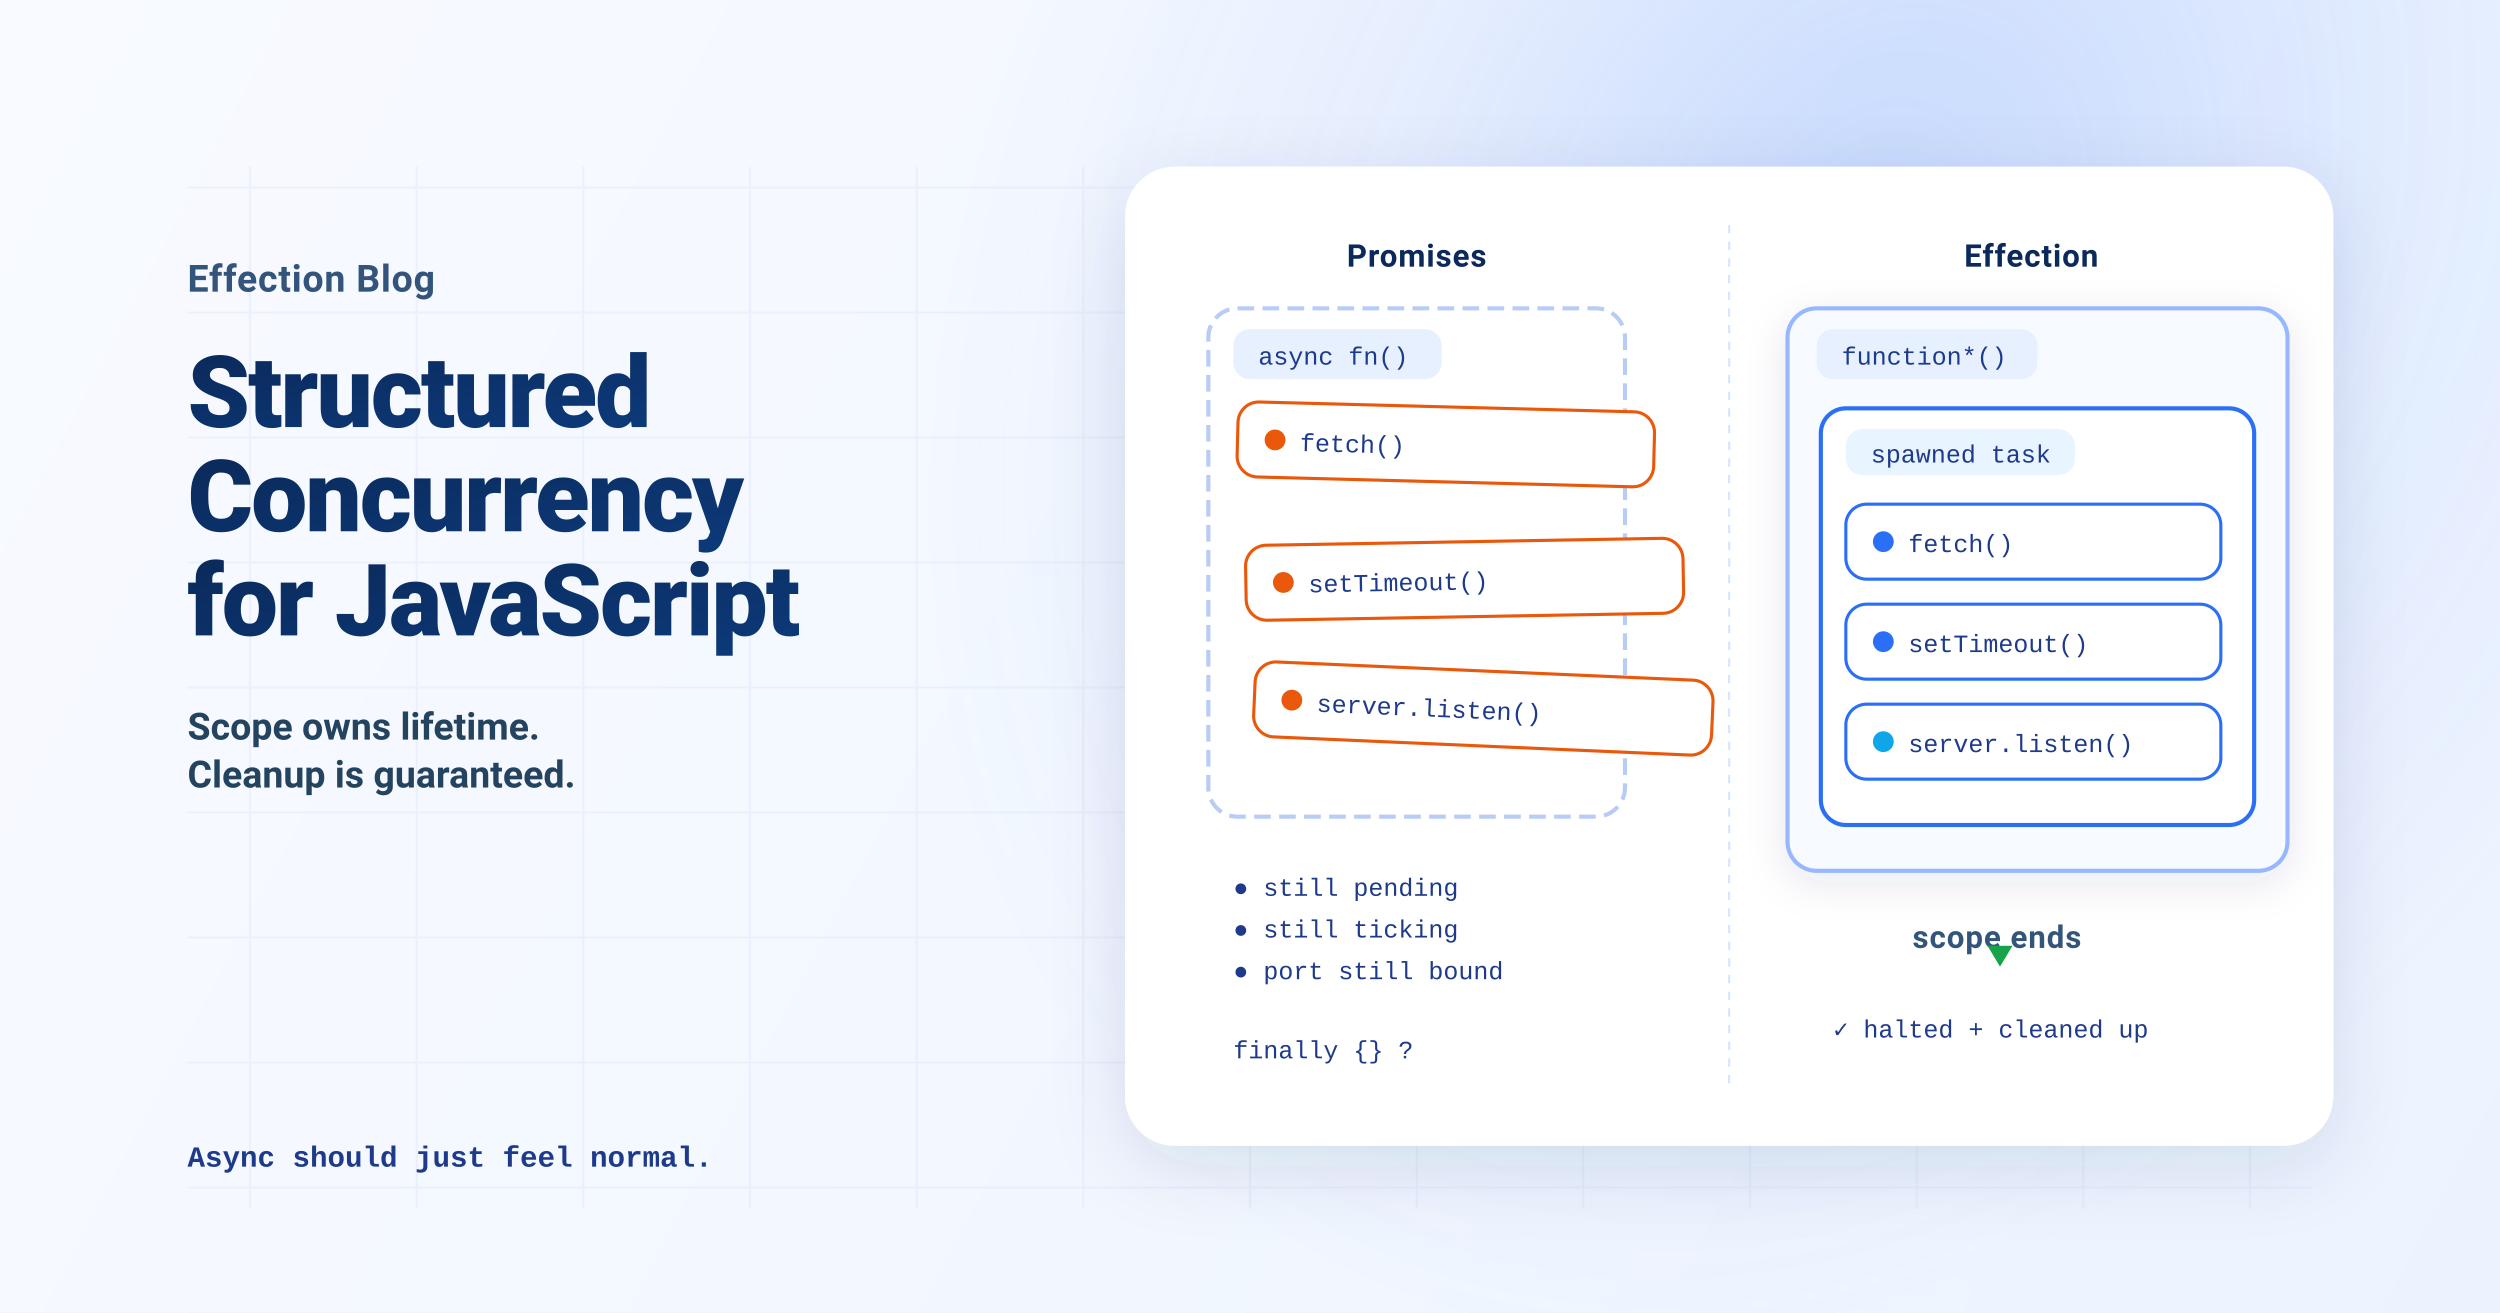
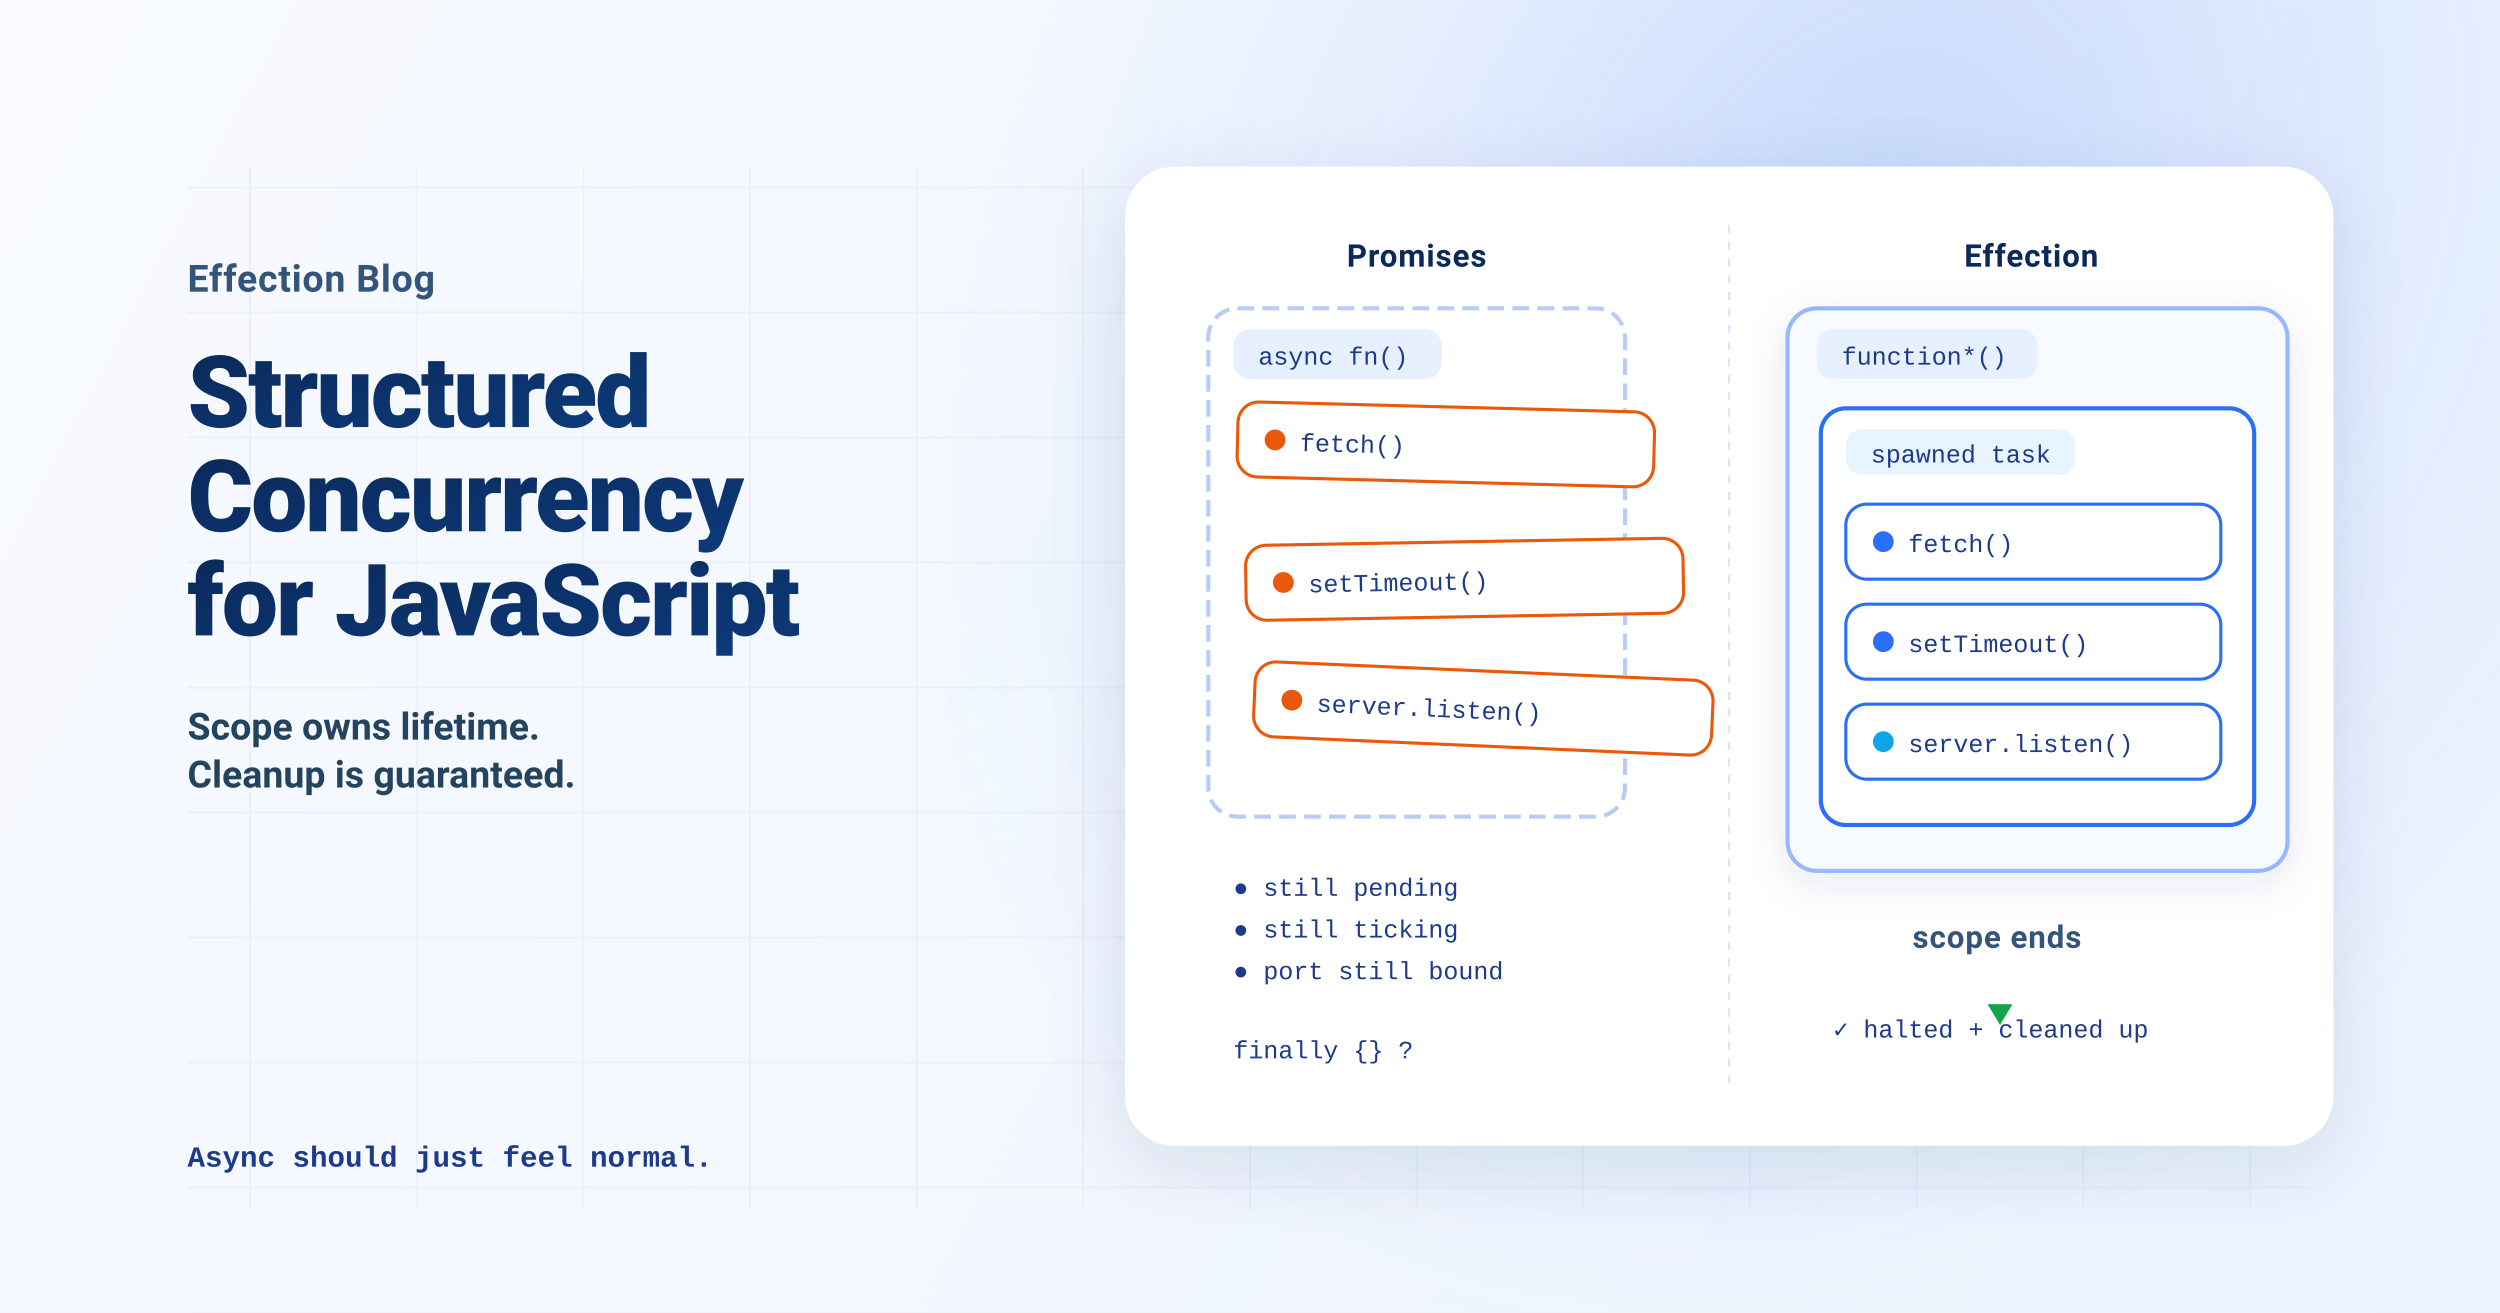
<svg xmlns="http://www.w3.org/2000/svg" width="1200" height="630" viewBox="0 0 1200 630" fill="none" role="img" aria-label="Structured Concurrency for JavaScript — Promises leak work out of bounds, Effection keeps everything inside the scope">
  <defs>
    <linearGradient id="bg-light-grad" x1="0" y1="0" x2="1200" y2="630" gradientUnits="userSpaceOnUse">
      <stop offset="0" stop-color="#F8FAFF" />
      <stop offset="0.55" stop-color="#F2F7FF" />
      <stop offset="1" stop-color="#ECF3FF" />
    </linearGradient>
    <radialGradient id="glow-light-grad" cx="0" cy="0" r="1" gradientUnits="userSpaceOnUse" gradientTransform="translate(900 120) rotate(120) scale(560 420)">
      <stop offset="0" stop-color="#2B6FF7" stop-opacity="0.22" />
      <stop offset="0.55" stop-color="#2B6FF7" stop-opacity="0.07" />
      <stop offset="1" stop-color="#2B6FF7" stop-opacity="0" />
    </radialGradient>
    <radialGradient id="glow-dark-grad" cx="0" cy="0" r="1" gradientUnits="userSpaceOnUse" gradientTransform="translate(900 120) rotate(120) scale(560 420)">
      <stop offset="0" stop-color="#60A5FA" stop-opacity="0.10" />
      <stop offset="0.55" stop-color="#60A5FA" stop-opacity="0.03" />
      <stop offset="1" stop-color="#60A5FA" stop-opacity="0" />
    </radialGradient>
    <linearGradient id="ink" x1="0" y1="0" x2="1" y2="1">
      <stop offset="0" stop-color="#0B2A5B" />
      <stop offset="1" stop-color="#0C3A7A" />
    </linearGradient>
    <filter id="softShadow-light" x="-40" y="-40" width="1280" height="710" filterUnits="userSpaceOnUse" color-interpolation-filters="sRGB">
      <feDropShadow dx="0" dy="10" stdDeviation="18" flood-color="#0B2A5B" flood-opacity="0.12" />
    </filter>
    <filter id="softShadow-dark" x="-40" y="-40" width="1280" height="710" filterUnits="userSpaceOnUse" color-interpolation-filters="sRGB">
      <feDropShadow dx="0" dy="10" stdDeviation="18" flood-color="#000000" flood-opacity="0.25" />
    </filter>
    <filter id="tinyShadow-light" x="-40" y="-40" width="1280" height="710" filterUnits="userSpaceOnUse" color-interpolation-filters="sRGB">
      <feDropShadow dx="0" dy="5" stdDeviation="10" flood-color="#0B2A5B" flood-opacity="0.10" />
    </filter>
    <filter id="tinyShadow-dark" x="-40" y="-40" width="1280" height="710" filterUnits="userSpaceOnUse" color-interpolation-filters="sRGB">
      <feDropShadow dx="0" dy="5" stdDeviation="10" flood-color="#000000" flood-opacity="0.20" />
    </filter>
    <style>
    /* ---- Font stacks ---- */
    .title {
      font-family:
        ui-sans-serif, system-ui, -apple-system, Segoe UI, Roboto, Helvetica,
        Arial, "Apple Color Emoji", "Segoe UI Emoji";
      font-size: 48px;
      font-weight: 800;
      letter-spacing: -0.02em;
    }
    .subtitle {
      font-family:
        ui-sans-serif, system-ui, -apple-system, Segoe UI, Roboto, Helvetica,
        Arial, "Apple Color Emoji", "Segoe UI Emoji";
      font-size: 18px;
      font-weight: 600;
      letter-spacing: 0.02em;
      text-transform: uppercase;
    }
    .caption {
      font-family:
        ui-sans-serif, system-ui, -apple-system, Segoe UI, Roboto, Helvetica,
        Arial, "Apple Color Emoji", "Segoe UI Emoji";
      font-size: 18px;
      font-weight: 600;
    }
    .mono {
      font-family:
        ui-monospace, SFMono-Regular, Menlo, Monaco, Consolas,
        "Liberation Mono", "Courier New", monospace;
      font-size: 14px;
    }
    .mono-sm {
      font-family:
        ui-monospace, SFMono-Regular, Menlo, Monaco, Consolas,
        "Liberation Mono", "Courier New", monospace;
      font-size: 12px;
    }
    .label {
      font-family:
        ui-sans-serif, system-ui, -apple-system, Segoe UI, Roboto, Helvetica,
        Arial, "Apple Color Emoji", "Segoe UI Emoji";
      font-size: 15px;
      font-weight: 700;
      letter-spacing: 0.03em;
      text-transform: uppercase;
    }

    /* ---- Light mode (default) ---- */
    .bg-light {
      display: block;
    }
    .bg-dark {
      display: none;
    }
    .glow-light {
      display: block;
    }
    .glow-dark {
      display: none;
    }
    .shadow-light {
      display: block;
    }
    .shadow-dark {
      display: none;
    }

    .grid {
      opacity: 0.25;
    }
    .grid-line {
      stroke: #c9d9f2;
      stroke-width: 1;
    }

    .card {
      fill: #ffffff;
    }
    .divider {
      stroke: #d6e4ff;
      stroke-dasharray: 4 4;
      stroke-width: 1;
    }

    /* Left side: Promises (broken) */
    .dashed-boundary {
      stroke: #b8ccf5;
      stroke-width: 2;
      stroke-dasharray: 8 4;
      fill: none;
    }
    .dashed-label {
      fill: #e6f0ff;
    }
    .overflow-box {
      fill: #ffffff;
      stroke: #ea580c;
      stroke-width: 1.5;
    }
    .overflow-dot {
      fill: #ea580c;
    }
    .leak-text {
      fill: #ea580c;
    }
    .uncertain-text {
      fill: #ea580c;
    }

    /* Right side: Effection (structured) */
    .scope-parent {
      fill: #f7fbff;
      stroke: #97b7ff;
      stroke-width: 2;
    }
    .scope-label {
      fill: #e6f0ff;
    }
    .scope-child {
      fill: #ffffff;
      stroke: #2b6ff7;
      stroke-width: 2;
    }
    .scope-child-label {
      fill: #e8f4ff;
    }
    .contained-box {
      fill: #ffffff;
      stroke: #2b6ff7;
      stroke-width: 1.5;
    }
    .dot-primary {
      fill: #2b6ff7;
    }
    .dot-secondary {
      fill: #0ea5e9;
    }
    .check-text {
      fill: #16a34a;
    }

    /* Shared text */
    .title {
      fill: url(#ink);
    }
    .subtitle {
      fill: #33547b;
    }
    .caption {
      fill: #23435f;
    }
    .mono {
      fill: #1e3a8a;
    }
    .mono-sm {
      fill: #1e3a8a;
    }
    .label {
      fill: #33547b;
    }
    .label-heading {
      fill: #0b2a5b;
    }

    /* ---- Dark mode ---- */
    @media (prefers-color-scheme: dark) {
      .bg-light {
        display: none;
      }
      .bg-dark {
        display: block;
      }
      .glow-light {
        display: none;
      }
      .glow-dark {
        display: block;
      }
      .shadow-light {
        display: none;
      }
      .shadow-dark {
        display: block;
      }

      .grid {
        opacity: 0.20;
      }
      .grid-line {
        stroke: #374151;
      }

      .card {
        fill: #1f2937;
      }
      .divider {
        stroke: #374151;
      }

      .dashed-boundary {
        stroke: #4b5563;
      }
      .dashed-label {
        fill: #1e3a8a;
      }
      .overflow-box {
        fill: #1f2937;
        stroke: #fb923c;
      }
      .overflow-dot {
        fill: #fb923c;
      }
      .leak-text {
        fill: #fb923c;
      }
      .uncertain-text {
        fill: #fb923c;
      }

      .scope-parent {
        fill: #111827;
        stroke: #374151;
      }
      .scope-label {
        fill: #1e3a8a;
      }
      .scope-child {
        fill: #1f2937;
        stroke: #60a5fa;
      }
      .scope-child-label {
        fill: #1e3a8a;
      }
      .contained-box {
        fill: #1f2937;
        stroke: #60a5fa;
      }
      .dot-primary {
        fill: #60a5fa;
      }
      .dot-secondary {
        fill: #0ea5e9;
      }
      .check-text {
        fill: #4ade80;
      }

      .title {
        fill: #f3f4f6;
      }
      .subtitle {
        fill: #9ca3af;
      }
      .caption {
        fill: #d1d5db;
      }
      .mono {
        fill: #e5e7eb;
      }
      .mono-sm {
        fill: #e5e7eb;
      }
      .label {
        fill: #9ca3af;
      }
      .label-heading {
        fill: #f3f4f6;
      }
    }
    </style>
  </defs>
  <rect class="bg-light" x="0" y="0" width="1200" height="630" fill="url(#bg-light-grad)" />
  <rect class="bg-dark" x="0" y="0" width="1200" height="630" fill="#111827" />
  <rect class="glow-light" x="0" y="0" width="1200" height="630" fill="url(#glow-light-grad)" />
  <rect class="glow-dark" x="0" y="0" width="1200" height="630" fill="url(#glow-dark-grad)" />
  <g class="grid">
    <path class="grid-line" d="M90 90H1110" />
    <path class="grid-line" d="M90 150H1110" />
    <path class="grid-line" d="M90 210H1110" />
    <path class="grid-line" d="M90 270H1110" />
    <path class="grid-line" d="M90 330H1110" />
    <path class="grid-line" d="M90 390H1110" />
    <path class="grid-line" d="M90 450H1110" />
    <path class="grid-line" d="M90 510H1110" />
    <path class="grid-line" d="M90 570H1110" />
    <path class="grid-line" d="M120 80V580" />
    <path class="grid-line" d="M200 80V580" />
    <path class="grid-line" d="M280 80V580" />
    <path class="grid-line" d="M360 80V580" />
    <path class="grid-line" d="M440 80V580" />
    <path class="grid-line" d="M520 80V580" />
    <path class="grid-line" d="M600 80V580" />
    <path class="grid-line" d="M680 80V580" />
    <path class="grid-line" d="M760 80V580" />
    <path class="grid-line" d="M840 80V580" />
    <path class="grid-line" d="M920 80V580" />
    <path class="grid-line" d="M1000 80V580" />
    <path class="grid-line" d="M1080 80V580" />
  </g>
  <text x="90" y="140" class="subtitle">Effection Blog</text>
  <text x="90" y="205" class="title">Structured</text>
  <text x="90" y="255" class="title">Concurrency</text>
  <text x="90" y="305" class="title">for JavaScript</text>
  <text x="90" y="355" class="caption">Scope owns lifetime.</text>
  <text x="90" y="378" class="caption">Cleanup is guaranteed.</text>
  <g class="shadow-light" filter="url(#softShadow-light)">
    <rect class="card" x="540" y="80" width="580" height="470" rx="24" />
  </g>
  <g class="shadow-dark" filter="url(#softShadow-dark)">
    <rect class="card" x="540" y="80" width="580" height="470" rx="24" />
  </g>
  <line class="divider" x1="830" y1="108" x2="830" y2="522" />
  <text x="680" y="128" class="label label-heading" text-anchor="middle">Promises</text>
  <rect class="dashed-boundary" x="580" y="148" width="200" height="244" rx="14" />
  <rect class="dashed-label" x="592" y="158" width="100" height="24" rx="8" />
  <text x="604" y="175" class="mono-sm">async fn()</text>
  <g transform="translate(2, -3) rotate(1.5 680 216)">
    <rect class="overflow-box" x="592" y="198" width="200" height="36" rx="10" />
    <circle class="overflow-dot" cx="610" cy="216" r="5" />
    <text x="622" y="221" class="mono-sm">fetch()</text>
  </g>
  <g transform="translate(6, 2) rotate(-1 700 276)">
    <rect class="overflow-box" x="592" y="258" width="210" height="36" rx="10" />
    <circle class="overflow-dot" cx="610" cy="276" r="5" />
    <text x="622" y="281" class="mono-sm">setTimeout()</text>
  </g>
  <g transform="translate(10, 4) rotate(2.5 700 336)">
    <rect class="overflow-box" x="592" y="318" width="220" height="36" rx="10" />
    <circle class="overflow-dot" cx="610" cy="336" r="5" />
    <text x="622" y="341" class="mono-sm">server.listen()</text>
  </g>
  <text x="592" y="430" class="mono-sm leak-text">● still pending</text>
  <text x="592" y="450" class="mono-sm leak-text">● still ticking</text>
  <text x="592" y="470" class="mono-sm leak-text">● port still bound</text>
  <text x="592" y="508" class="mono-sm uncertain-text">finally {} ?</text>
  <text x="975" y="128" class="label label-heading" text-anchor="middle">Effection</text>
  <g class="shadow-light" filter="url(#tinyShadow-light)">
    <rect class="scope-parent" x="858" y="148" width="240" height="270" rx="14" />
    <rect class="scope-label" x="872" y="158" width="106" height="24" rx="8" />
    <text x="884" y="175" class="mono-sm">function*()</text>
  </g>
  <g class="shadow-dark" filter="url(#tinyShadow-dark)">
    <rect class="scope-parent" x="858" y="148" width="240" height="270" rx="14" />
    <rect class="scope-label" x="872" y="158" width="106" height="24" rx="8" />
    <text x="884" y="175" class="mono-sm">function*()</text>
  </g>
  <rect class="scope-child" x="874" y="196" width="208" height="200" rx="12" />
  <rect class="scope-child-label" x="886" y="206" width="110" height="22" rx="8" />
  <text x="898" y="222" class="mono-sm">spawned task</text>
  <rect class="contained-box" x="886" y="242" width="180" height="36" rx="10" />
  <circle class="dot-primary" cx="904" cy="260" r="5" />
  <text x="916" y="265" class="mono-sm">fetch()</text>
  <rect class="contained-box" x="886" y="290" width="180" height="36" rx="10" />
  <circle class="dot-primary" cx="904" cy="308" r="5" />
  <text x="916" y="313" class="mono-sm">setTimeout()</text>
  <rect class="contained-box" x="886" y="338" width="180" height="36" rx="10" />
  <circle class="dot-secondary" cx="904" cy="356" r="5" />
  <text x="916" y="361" class="mono-sm">server.listen()</text>
  <text x="918" y="455" class="mono-sm label">scope ends</text>
-   <line x1="960" y1="424" x2="960" y2="460" stroke-width="2" class="check-text" />
-   <path d="M954 454 L960 464 L966 454" stroke-width="2" fill="none" class="check-text" />
+   <line x1="960" y1="462" x2="960" y2="488" stroke-width="2" class="check-text" />
+   <path d="M954 482 L960 492 L966 482" stroke-width="2" fill="none" class="check-text" />
  <text x="880" y="498" class="mono-sm check-text">✓ halted + cleaned up</text>
  <text x="90" y="560" class="mono caption">Async should just feel normal.</text>
</svg>
